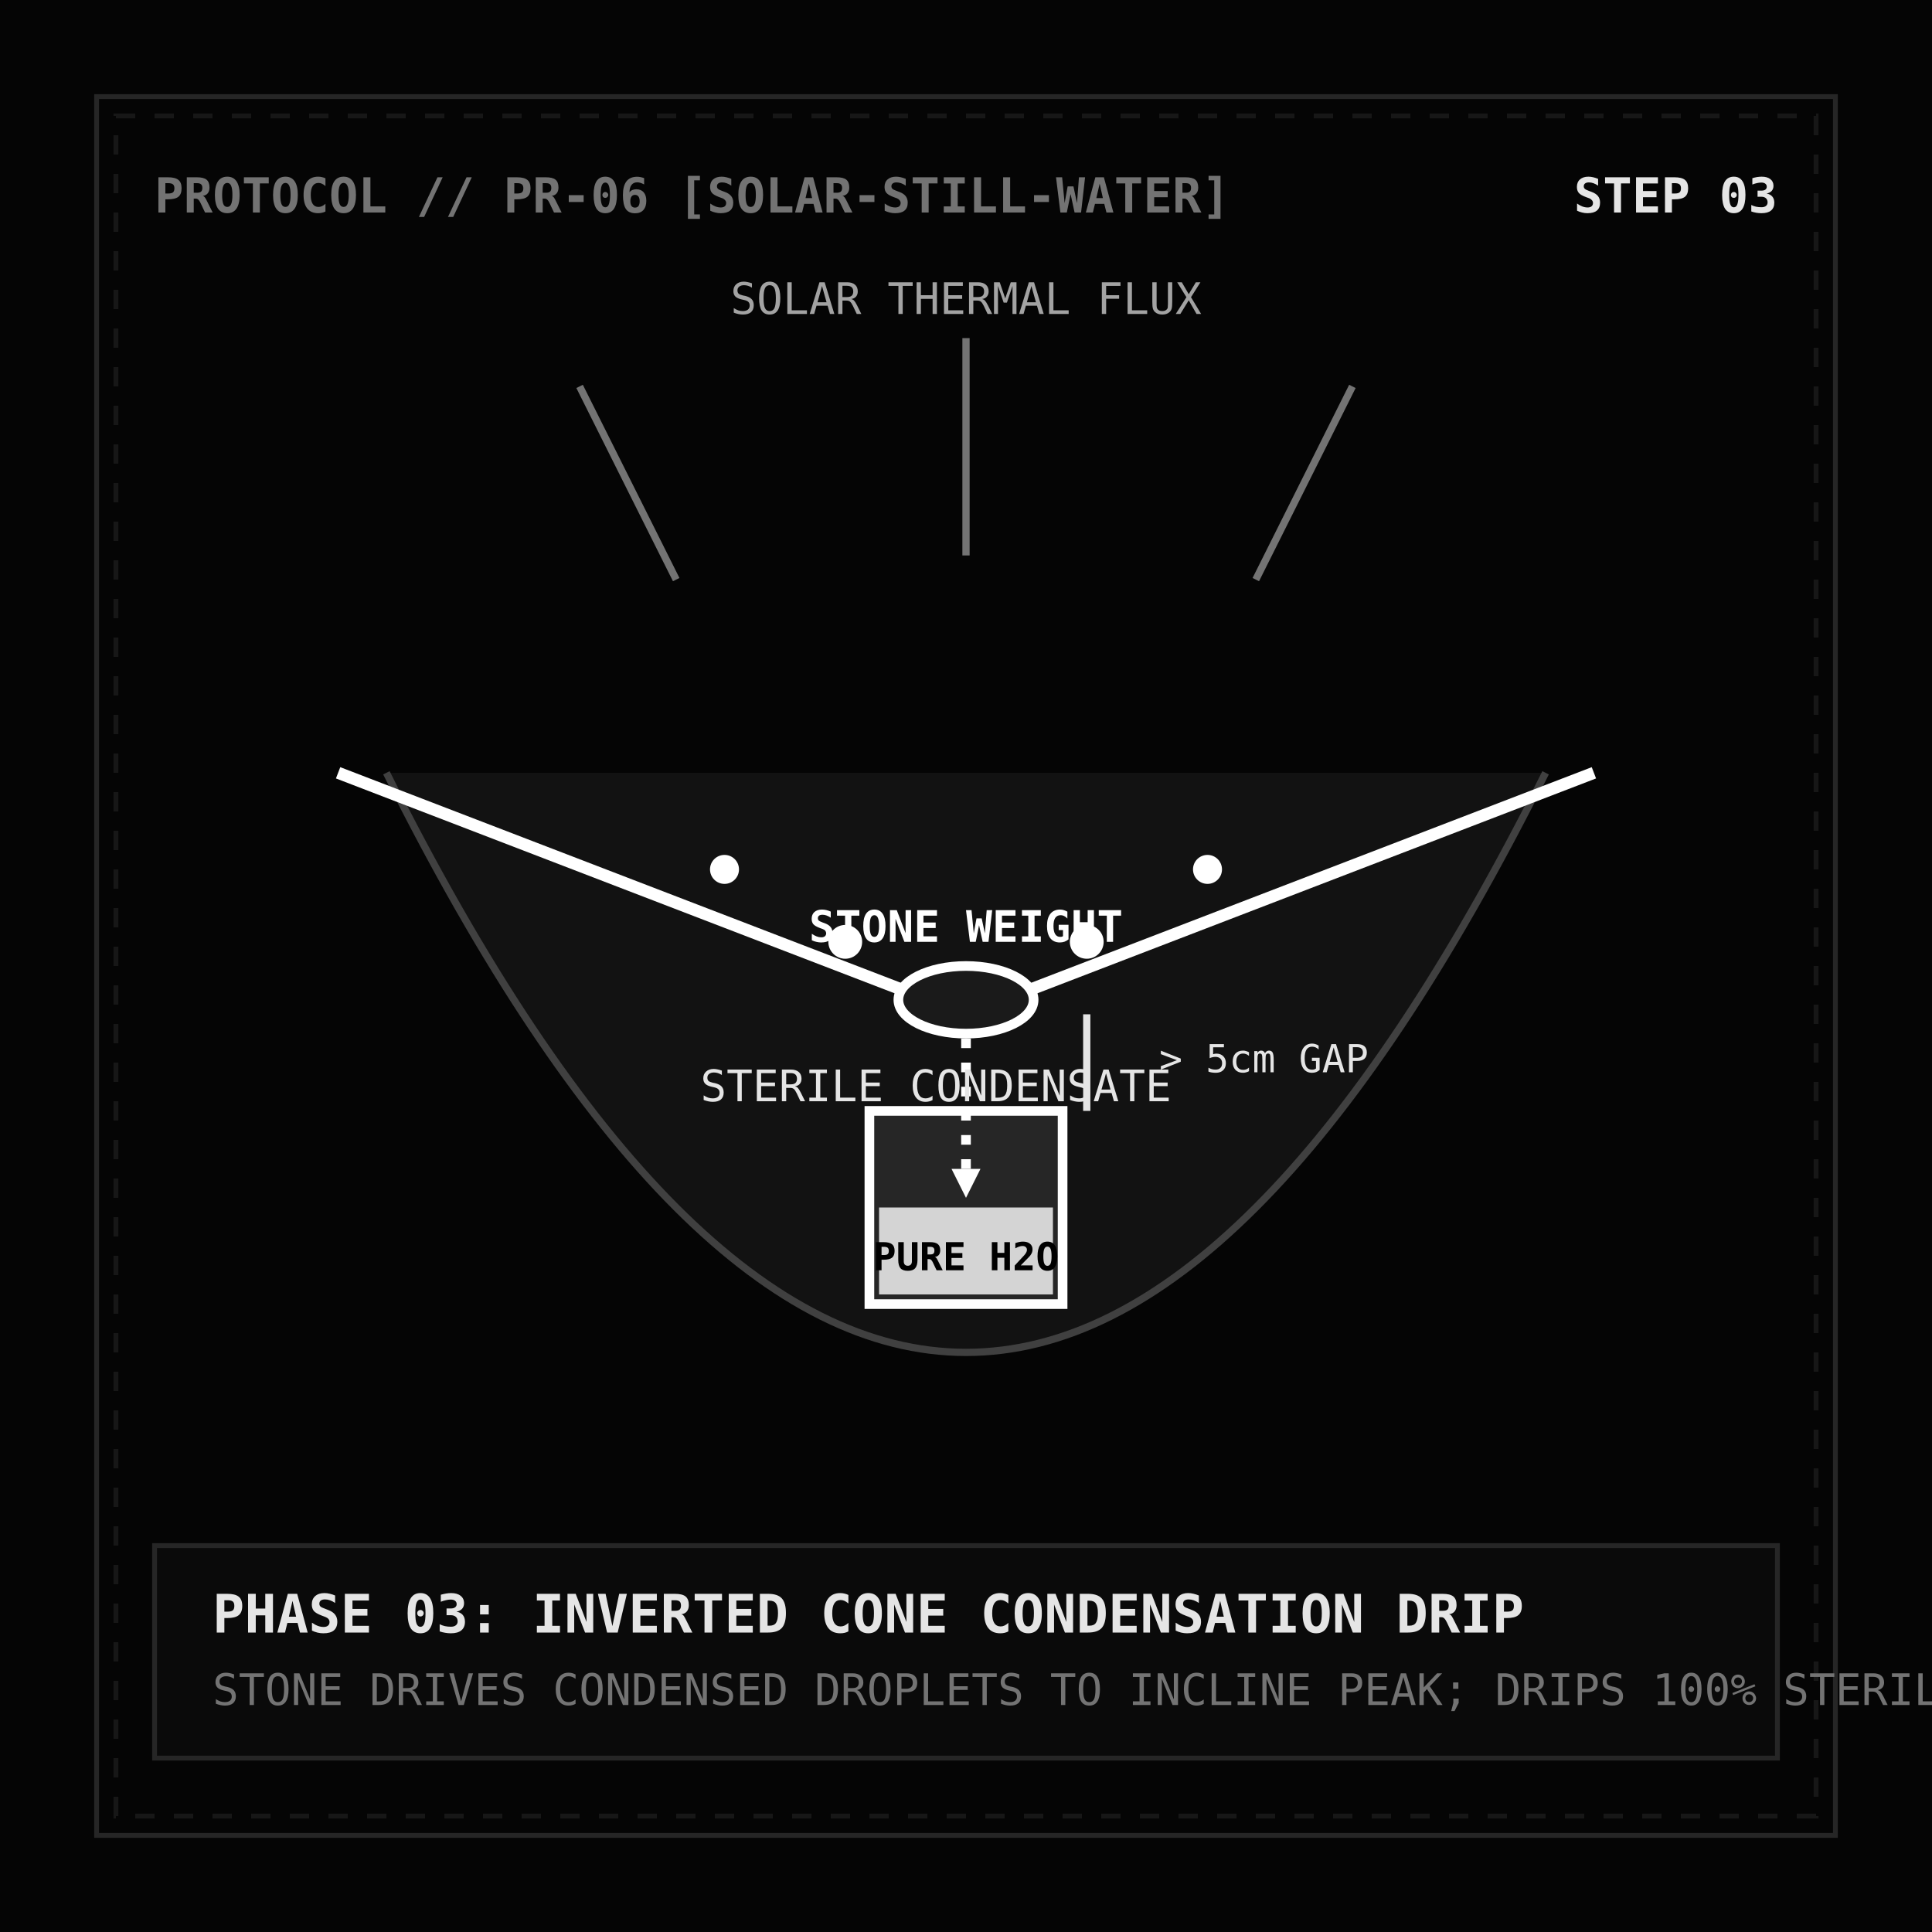
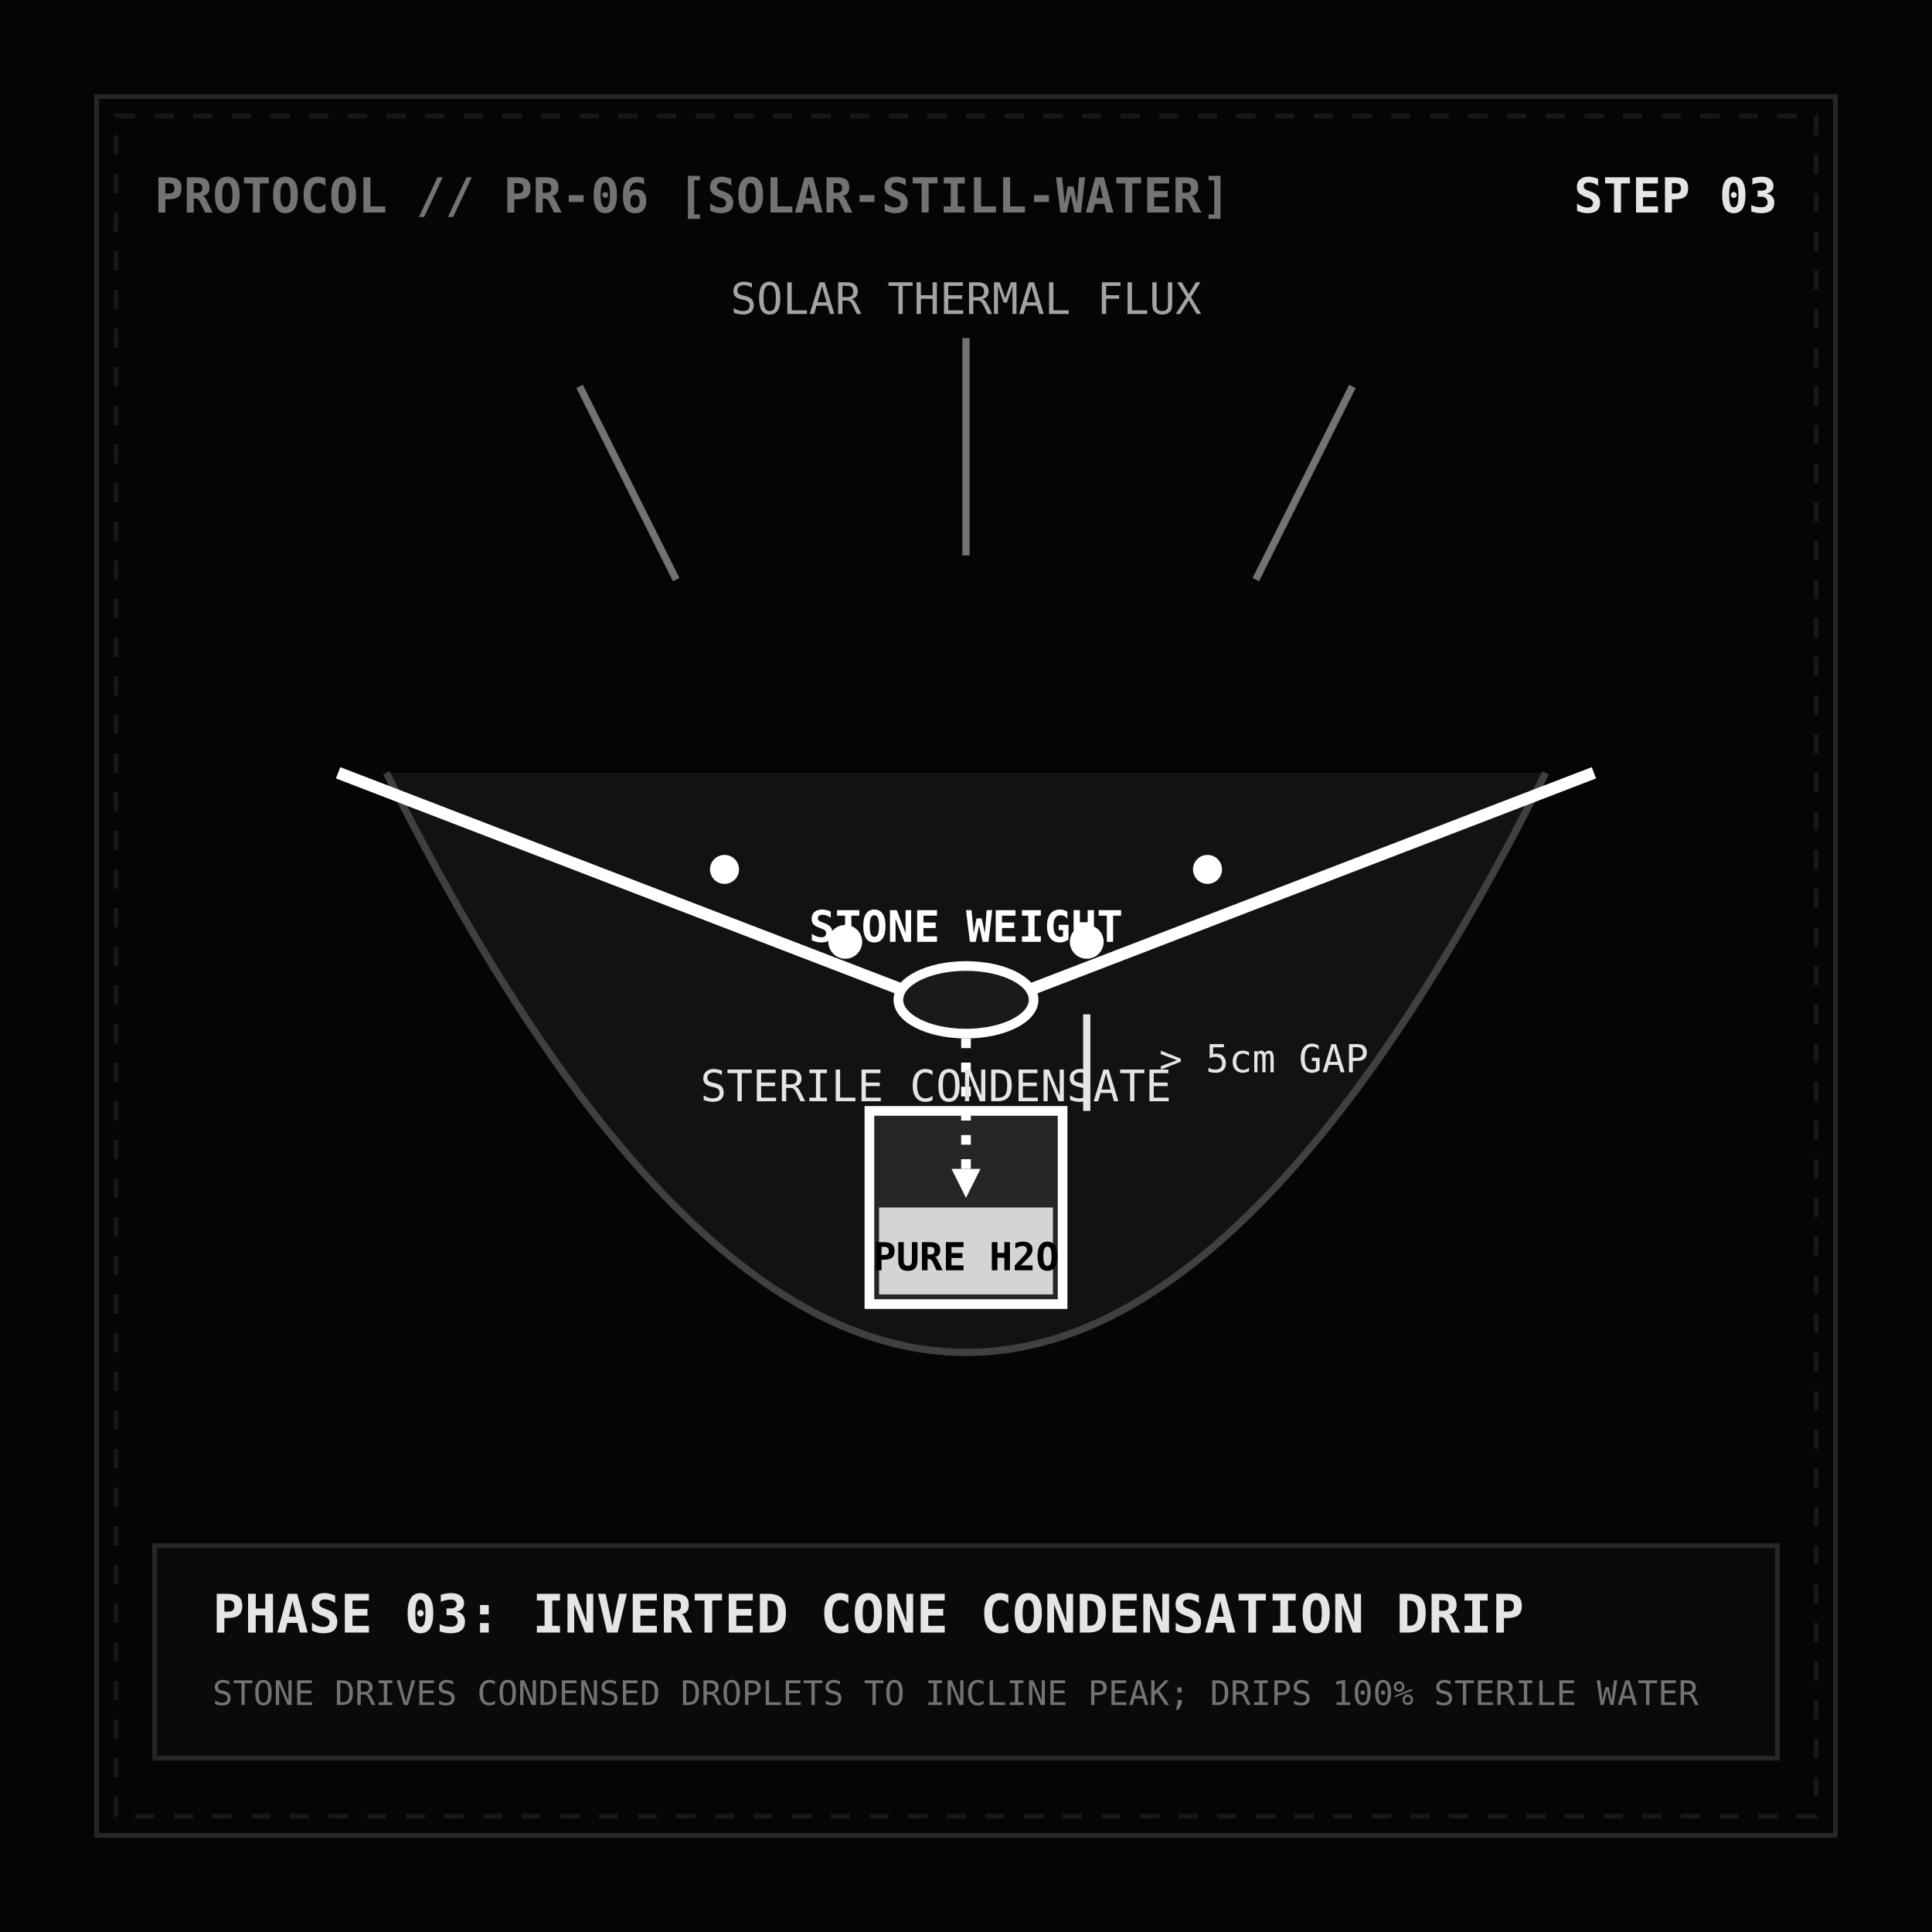
<svg xmlns="http://www.w3.org/2000/svg" viewBox="0 0 400 400" width="400" height="400">
  <rect width="400" height="400" fill="#050505" />
  <rect x="20" y="20" width="360" height="360" fill="none" stroke="#262626" stroke-width="1" />
  <rect x="24" y="24" width="352" height="352" fill="none" stroke="#171717" stroke-width="1" stroke-dasharray="4 4" />
  <text x="32" y="44" fill="#737373" font-family="monospace" font-size="10" font-weight="bold">PROTOCOL // PR-06 [SOLAR-STILL-WATER]</text>
  <text x="368" y="44" fill="#E5E5E5" font-family="monospace" font-size="10" font-weight="bold" text-anchor="end">STEP 03</text>
  <path d="M 80 160 Q 140 280 200 280 Q 260 280 320 160" fill="#121212" stroke="#404040" stroke-width="1.5" />
  <rect x="180" y="230" width="40" height="40" fill="#262626" stroke="#FFFFFF" stroke-width="2" />
  <rect x="182" y="250" width="36" height="18" fill="#FFFFFF" fill-opacity="0.8" />
  <text x="200" y="263" fill="#000000" font-family="monospace" font-size="8" text-anchor="middle" font-weight="bold">PURE H2O</text>
  <path d="M 70 160 L 200 210 L 330 160" fill="none" stroke="#FFFFFF" stroke-width="2.5" />
  <ellipse cx="200" cy="207" rx="14" ry="7" fill="#1A1A1A" stroke="#FFFFFF" stroke-width="2" />
  <text x="200" y="195" fill="#FFFFFF" font-family="monospace" font-size="9" text-anchor="middle" font-weight="bold">STONE WEIGHT</text>
  <line x1="225" y1="210" x2="225" y2="230" stroke="#E5E5E5" stroke-width="1.5" />
  <text x="240" y="222" fill="#E5E5E5" font-family="monospace" font-size="8">&gt; 5cm GAP</text>
  <circle cx="150" cy="180" r="3" fill="#FFFFFF" />
  <circle cx="175" cy="195" r="3.5" fill="#FFFFFF" />
  <circle cx="250" cy="180" r="3" fill="#FFFFFF" />
  <circle cx="225" cy="195" r="3.5" fill="#FFFFFF" />
  <line x1="200" y1="215" x2="200" y2="245" stroke="#FFFFFF" stroke-width="2" stroke-dasharray="2 3" />
  <polygon points="200,248 197,242 203,242" fill="#FFFFFF" />
  <text x="145" y="228" fill="#E5E5E5" font-family="monospace" font-size="9">STERILE CONDENSATE</text>
  <line x1="120" y1="80" x2="140" y2="120" stroke="#737373" stroke-width="1.5" />
  <line x1="200" y1="70" x2="200" y2="115" stroke="#737373" stroke-width="1.5" />
  <line x1="280" y1="80" x2="260" y2="120" stroke="#737373" stroke-width="1.5" />
  <text x="200" y="65" fill="#A3A3A3" font-family="monospace" font-size="9" text-anchor="middle">SOLAR THERMAL FLUX</text>
  <rect x="32" y="320" width="336" height="44" fill="#0A0A0A" stroke="#262626" stroke-width="1" />
  <text x="44" y="338" fill="#E5E5E5" font-family="monospace" font-size="11" font-weight="bold">PHASE 03: INVERTED CONE CONDENSATION DRIP</text>
-   <text x="44" y="353" fill="#737373" font-family="monospace" font-size="9">STONE DRIVES CONDENSED DROPLETS TO INCLINE PEAK; DRIPS 100% STERILE WATER</text>
+   <text x="44" y="353" fill="#737373" font-family="monospace" font-size="7">STONE DRIVES CONDENSED DROPLETS TO INCLINE PEAK; DRIPS 100% STERILE WATER</text>
</svg>
